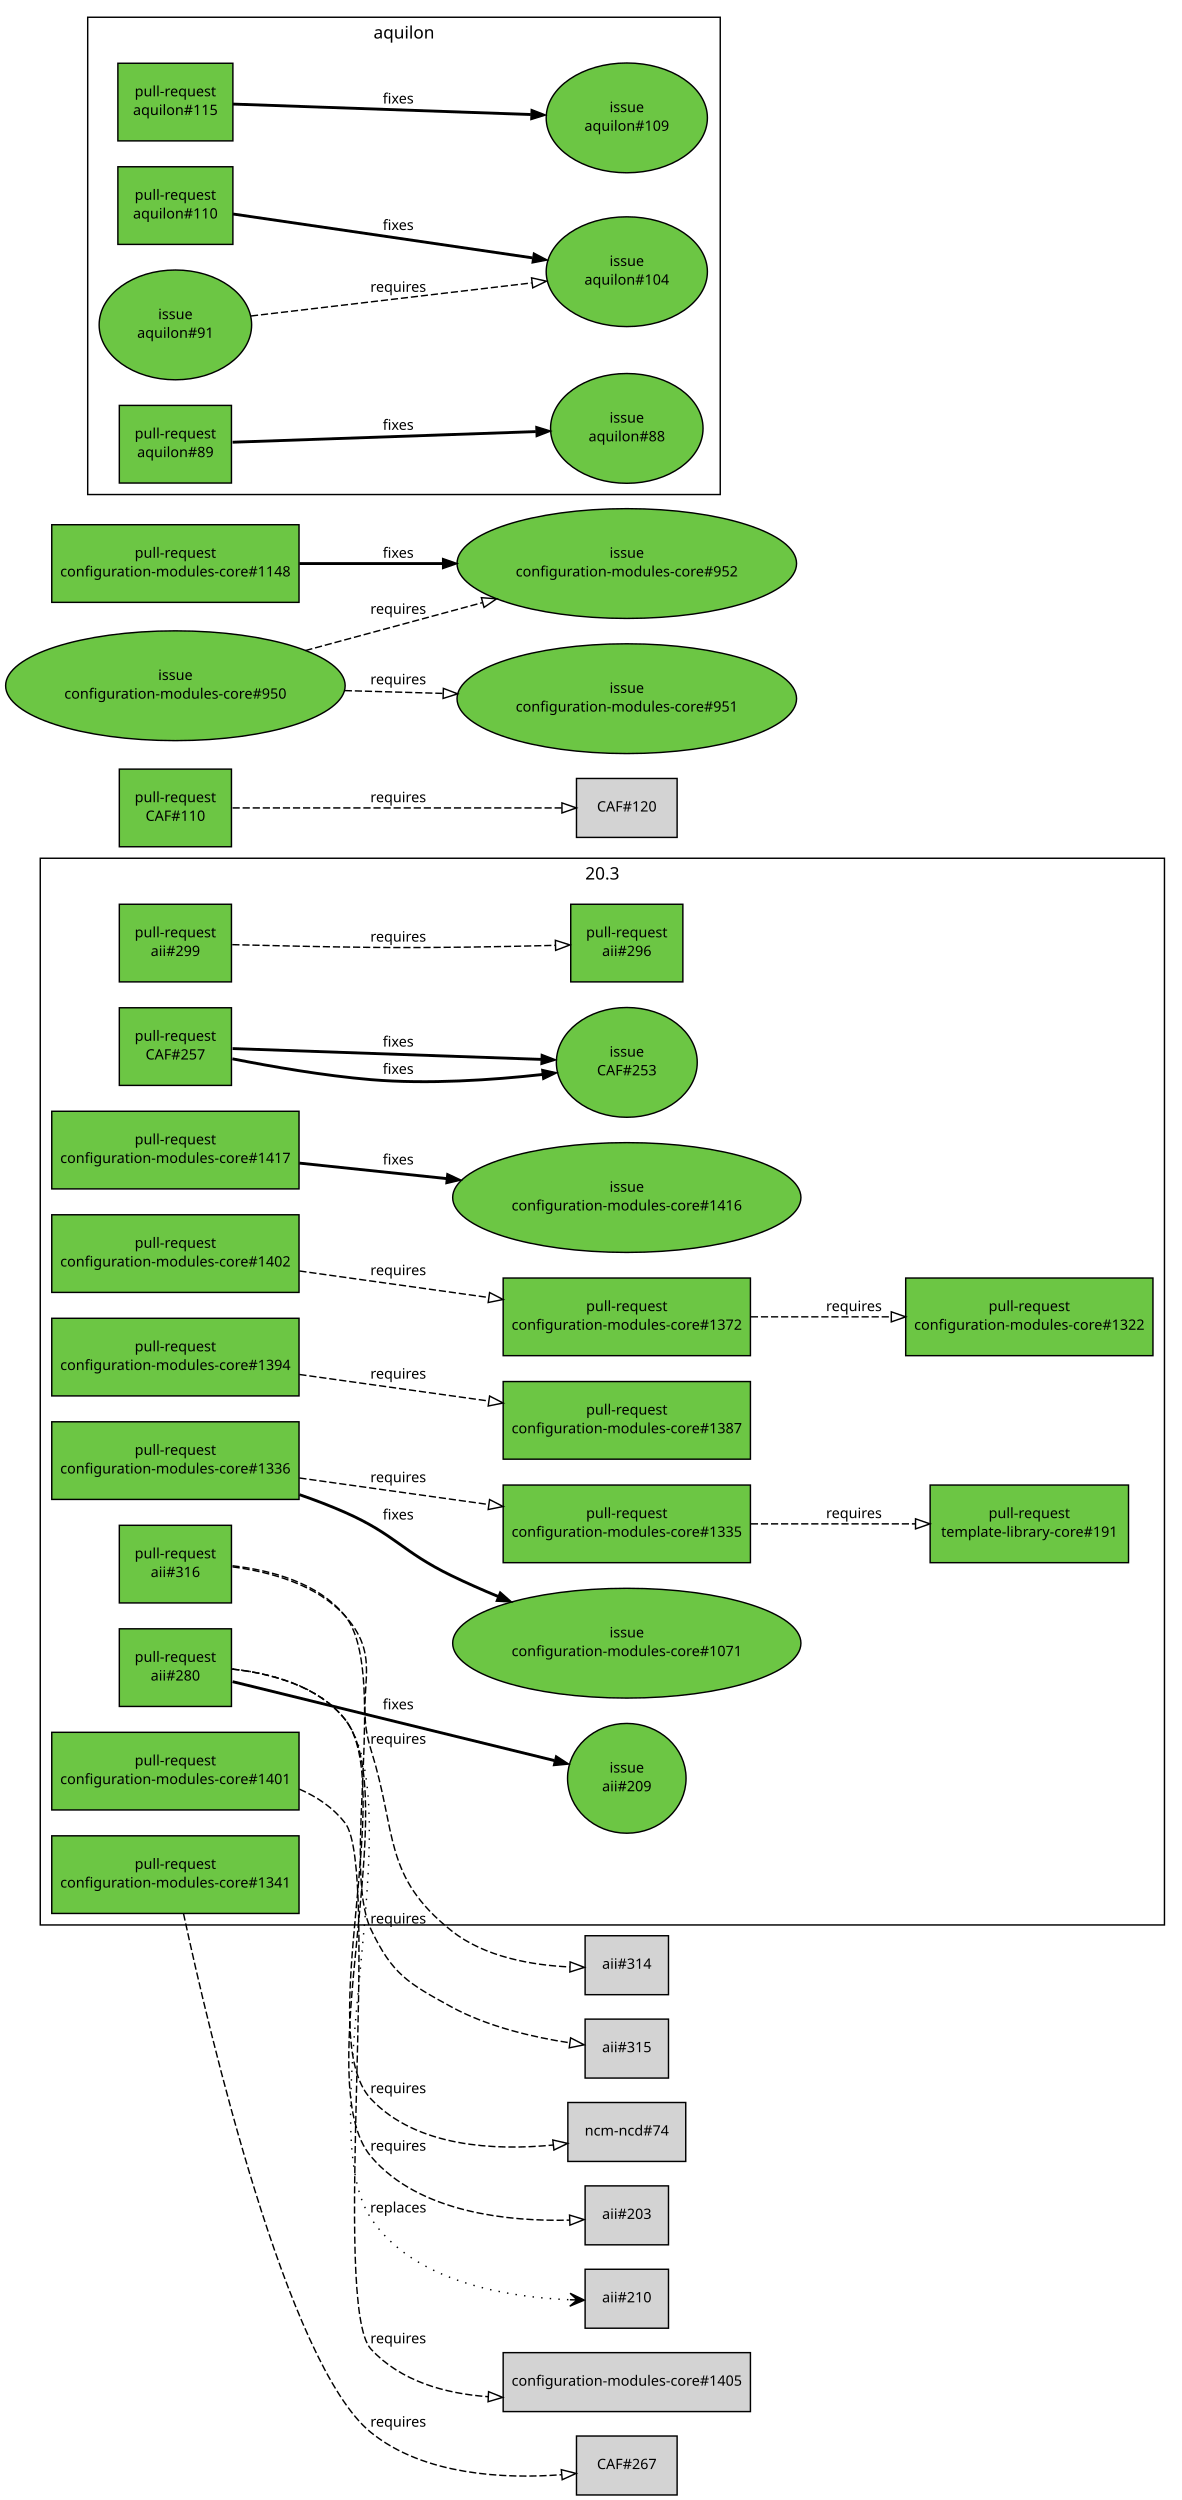
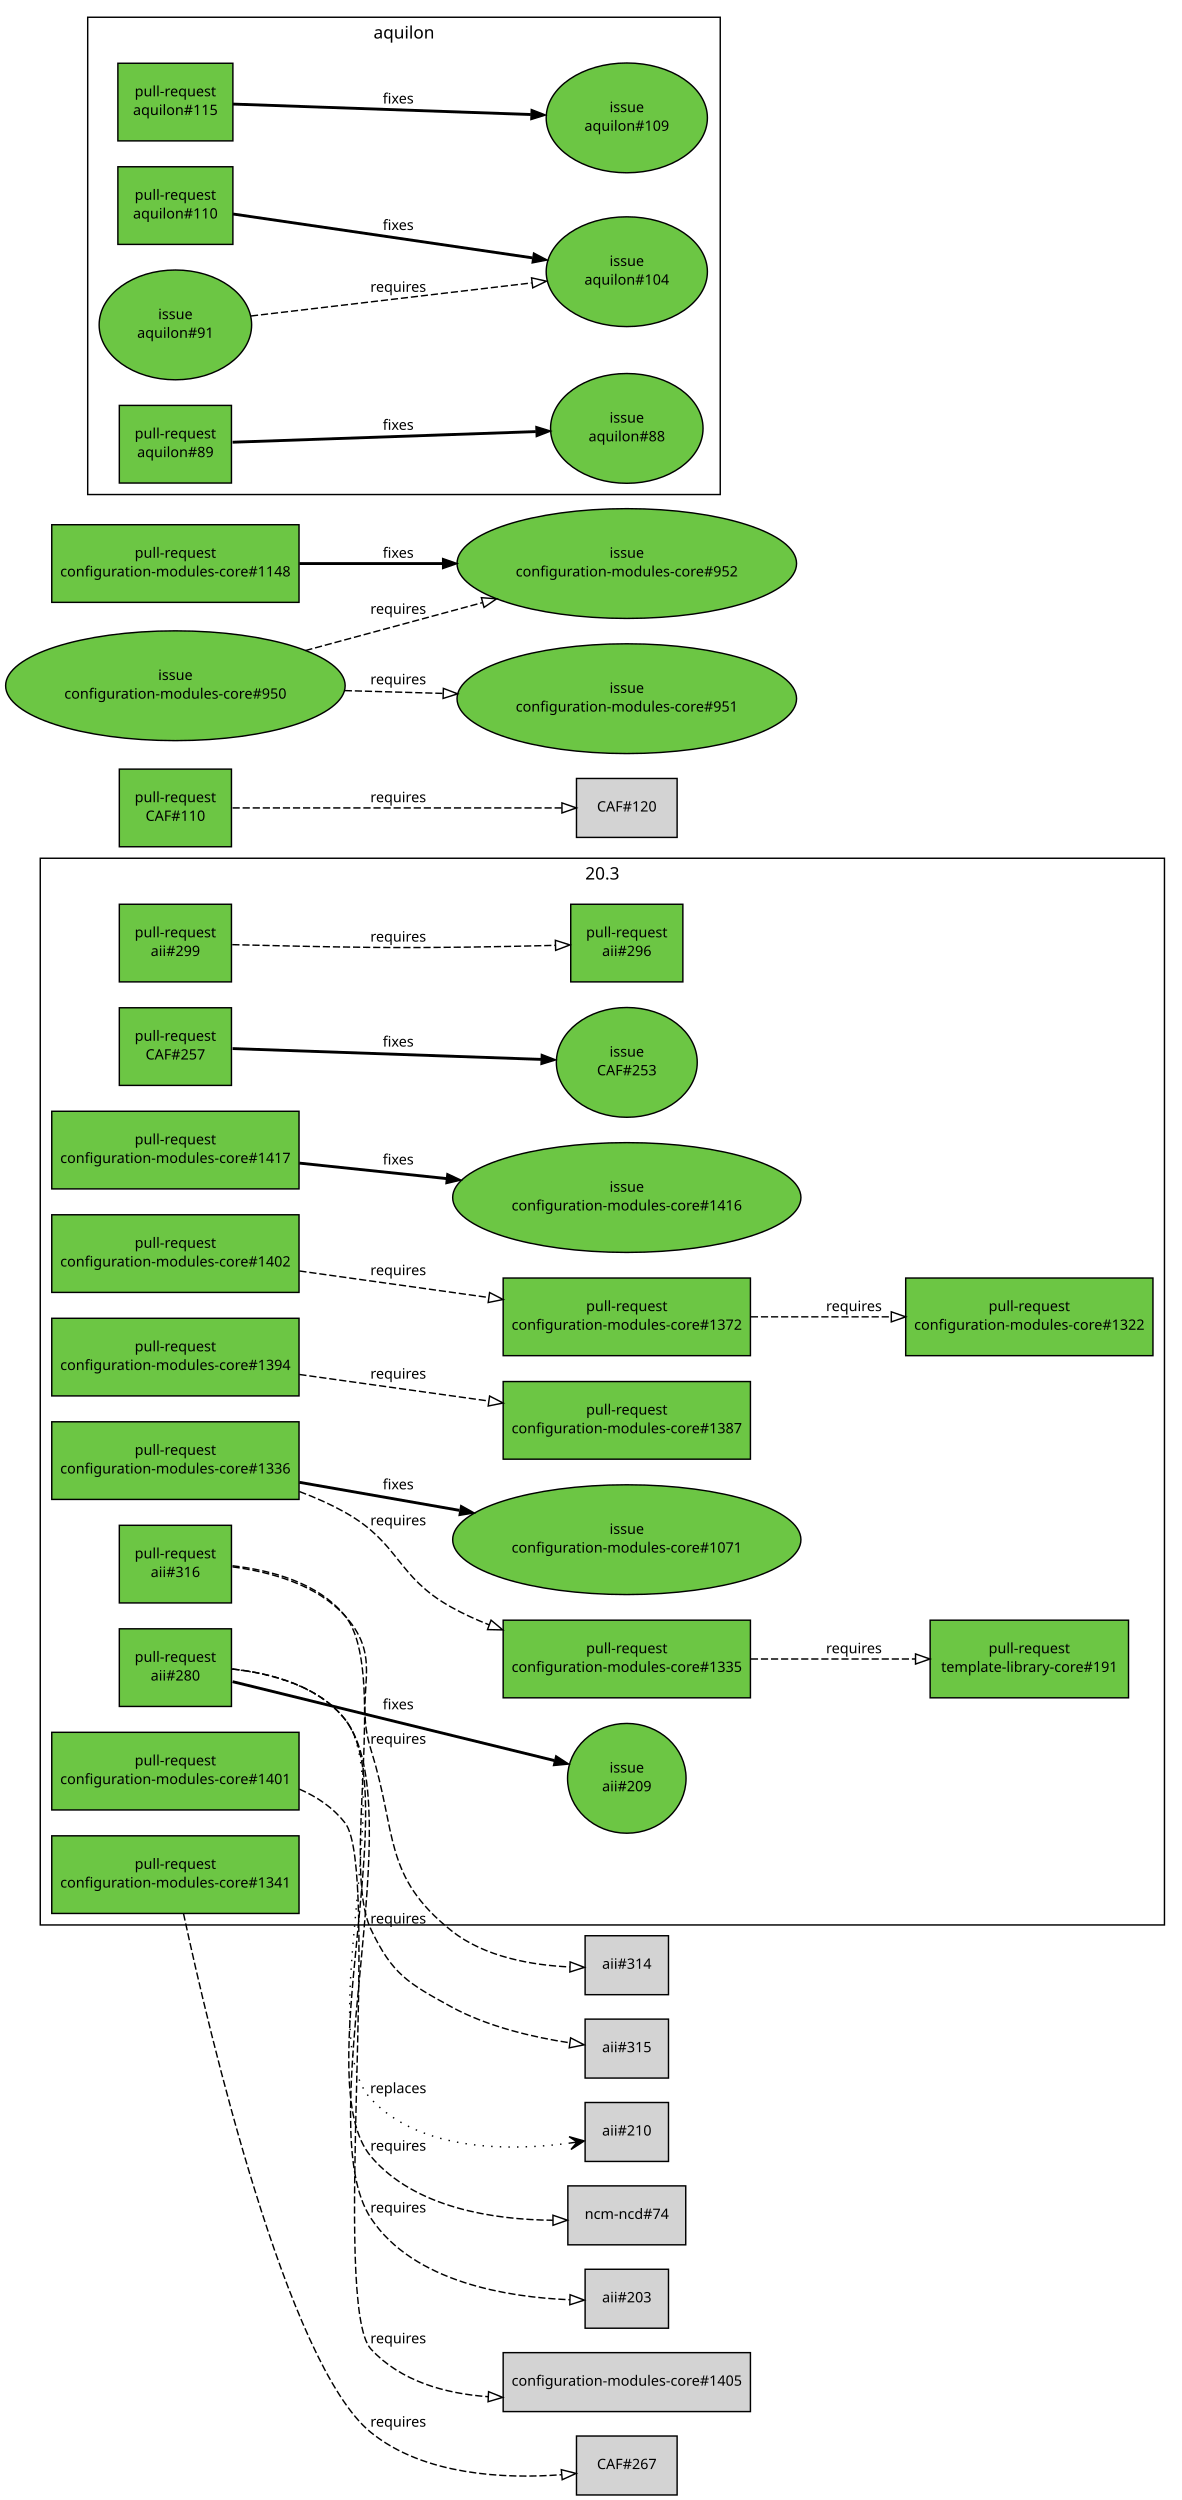
<svg xmlns="http://www.w3.org/2000/svg" xmlns:xlink="http://www.w3.org/1999/xlink" width="822pt" height="1739pt" viewBox="0.00 0.00 822.00 1739.00">
  <g id="graph1" class="graph" transform="scale(1 1) rotate(0) translate(4 1735)">
    <polygon fill="white" stroke="white" points="-4,5 -4,-1735 819,-1735 819,5 -4,5" />
    <g id="graph2" class="cluster">
      <polygon fill="none" stroke="black" points="24,-396 24,-1138 806,-1138 806,-396 24,-396" />
      <text text-anchor="middle" x="415" y="-1123.2" font-family="Sans" font-size="12.00">20.3</text>
    </g>
    <g id="graph3" class="cluster">
      <polygon fill="none" stroke="black" points="57,-1391 57,-1723 497,-1723 497,-1391 57,-1391" />
      <text text-anchor="middle" x="277" y="-1708.2" font-family="Sans" font-size="12.00">aquilon</text>
    </g>
    <g id="node1" class="node">
      <a xlink:href="https://github.com/quattor/aii/pull/316" xlink:title="aii-ks: generate kickstart repo entries based on SPMA configuration" target="_parent">
        <polygon fill="#6cc644" stroke="black" points="157,-674 79,-674 79,-620 157,-620 157,-674" />
        <text text-anchor="middle" x="118" y="-651" font-family="Sans" font-size="10.00">pull-request</text>
        <text text-anchor="middle" x="118" y="-638" font-family="Sans" font-size="10.00">aii#316</text>
      </a>
    </g>
    <g id="node3" class="node">
      <polygon fill="lightgrey" stroke="black" points="461,-388.5 403,-388.5 403,-347.5 461,-347.5 461,-388.5" />
      <text text-anchor="middle" x="432" y="-365.5" font-family="Sans" font-size="10.00">aii#314</text>
    </g>
    <g id="edge2" class="edge">
      <path fill="none" stroke="black" stroke-dasharray="5,2" d="M157.778,-645.07C183.717,-641.649 216.296,-632.888 236,-611 264.167,-579.71 241.369,-558.161 254,-518 272.385,-459.541 262.096,-430.219 310,-392 333.062,-373.601 366.272,-368.007 392.221,-366.789" />
      <polygon fill="none" stroke="black" points="392.585,-370.281 402.488,-366.513 392.397,-363.283 392.585,-370.281" />
      <text text-anchor="middle" x="273" y="-522" font-family="Sans" font-size="10.00">requires</text>
    </g>
    <g id="node5" class="node">
      <polygon fill="lightgrey" stroke="black" points="461,-330.5 403,-330.5 403,-289.5 461,-289.5 461,-330.5" />
      <text text-anchor="middle" x="432" y="-307.5" font-family="Sans" font-size="10.00">aii#315</text>
    </g>
    <g id="edge4" class="edge">
      <path fill="none" stroke="black" stroke-dasharray="5,2" d="M157.704,-645.838C184.132,-642.798 217.314,-634.177 236,-611 266.51,-573.158 233.164,-436.917 254,-393 268.82,-361.762 279.662,-355.585 310,-339 335.406,-325.111 367.343,-317.826 392.168,-314.032" />
      <polygon fill="none" stroke="black" points="392.912,-317.462 402.331,-312.61 391.943,-310.529 392.912,-317.462" />
      <text text-anchor="middle" x="273" y="-397" font-family="Sans" font-size="10.00">requires</text>
    </g>
    <g id="node6" class="node">
      <a xlink:href="https://github.com/quattor/aii/pull/299" xlink:title="aii-dhcp: support optional hostname ip verification" target="_parent">
        <polygon fill="#6cc644" stroke="black" points="157,-1106 79,-1106 79,-1052 157,-1052 157,-1106" />
        <text text-anchor="middle" x="118" y="-1083" font-family="Sans" font-size="10.00">pull-request</text>
        <text text-anchor="middle" x="118" y="-1070" font-family="Sans" font-size="10.00">aii#299</text>
      </a>
    </g>
    <g id="node8" class="node">
      <a xlink:href="https://github.com/quattor/aii/pull/296" xlink:title="DHCP plugin updates" target="_parent">
        <polygon fill="#6cc644" stroke="black" points="471,-1106 393,-1106 393,-1052 471,-1052 471,-1106" />
        <text text-anchor="middle" x="432" y="-1083" font-family="Sans" font-size="10.00">pull-request</text>
        <text text-anchor="middle" x="432" y="-1070" font-family="Sans" font-size="10.00">aii#296</text>
      </a>
    </g>
    <g id="edge6" class="edge">
      <path fill="none" stroke="black" stroke-dasharray="5,2" d="M157.571,-1077.9C184.705,-1077.2 221.529,-1076.36 254,-1076 297.318,-1075.52 346.561,-1076.47 382.256,-1077.42" />
      <polygon fill="none" stroke="black" points="382.318,-1080.92 392.411,-1077.7 382.512,-1073.93 382.318,-1080.92" />
      <text text-anchor="middle" x="273" y="-1080" font-family="Sans" font-size="10.00">requires</text>
    </g>
    <g id="node9" class="node">
      <a xlink:href="https://github.com/quattor/aii/pull/280" xlink:title="Support active configuration attribute for plugins" target="_parent">
        <polygon fill="#6cc644" stroke="black" points="157,-602 79,-602 79,-548 157,-548 157,-602" />
        <text text-anchor="middle" x="118" y="-579" font-family="Sans" font-size="10.00">pull-request</text>
        <text text-anchor="middle" x="118" y="-566" font-family="Sans" font-size="10.00">aii#280</text>
      </a>
    </g>
    <g id="node11" class="node">
      <a xlink:href="https://github.com/quattor/aii/issues/209" xlink:title="support ACTIVE_CONFIG" target="_parent">
        <ellipse fill="#6cc644" stroke="black" cx="432" cy="-498" rx="41.217" ry="38.184" />
        <text text-anchor="middle" x="432" y="-502" font-family="Sans" font-size="10.00">issue</text>
        <text text-anchor="middle" x="432" y="-489" font-family="Sans" font-size="10.00">aii#209</text>
      </a>
    </g>
    <g id="edge8" class="edge">
      <path fill="none" stroke="black" stroke-width="2" d="M157.768,-565.248C214.67,-551.294 319.303,-525.636 381.573,-510.366" />
      <polygon fill="black" stroke="black" points="382.684,-513.697 391.563,-507.916 381.017,-506.899 382.684,-513.697" />
      <text text-anchor="middle" x="273" y="-546" font-family="Sans" font-size="10.00">fixes</text>
    </g>
    <g id="node13" class="node">
-       <polygon fill="lightgrey" stroke="black" points="473,-272.5 391,-272.5 391,-231.5 473,-231.5 473,-272.5" />
-       <text text-anchor="middle" x="432" y="-249.5" font-family="Sans" font-size="10.00">ncm-ncd#74</text>
+       <polygon fill="lightgrey" stroke="black" points="473,-214.5 391,-214.5 391,-173.5 473,-173.5 473,-214.5" />
+       <text text-anchor="middle" x="432" y="-191.5" font-family="Sans" font-size="10.00">ncm-ncd#74</text>
    </g>
    <g id="edge10" class="edge">
-       <path fill="none" stroke="black" stroke-dasharray="5,2" d="M157.523,-573.954C184.045,-570.982 217.414,-562.394 236,-539 272.579,-492.959 213.695,-317.817 254,-275 285.699,-241.325 340.474,-238.967 380.912,-242.931" />
-       <polygon fill="none" stroke="black" points="380.53,-246.41 390.861,-244.06 381.32,-239.455 380.53,-246.41" />
-       <text text-anchor="middle" x="273" y="-279" font-family="Sans" font-size="10.00">requires</text>
+       <path fill="none" stroke="black" stroke-dasharray="5,2" d="M157.588,-574.005C184.14,-571.057 217.518,-562.477 236,-539 277.86,-485.826 210.312,-286.682 254,-235 284.48,-198.943 339.712,-190.958 380.596,-190.589" />
+       <polygon fill="none" stroke="black" points="380.638,-194.089 390.658,-190.647 380.678,-187.089 380.638,-194.089" />
+       <text text-anchor="middle" x="273" y="-239" font-family="Sans" font-size="10.00">requires</text>
    </g>
    <g id="node15" class="node">
-       <polygon fill="lightgrey" stroke="black" points="461,-214.5 403,-214.5 403,-173.5 461,-173.5 461,-214.5" />
-       <text text-anchor="middle" x="432" y="-191.5" font-family="Sans" font-size="10.00">aii#203</text>
+       <polygon fill="lightgrey" stroke="black" points="461,-156.5 403,-156.5 403,-115.5 461,-115.5 461,-156.5" />
+       <text text-anchor="middle" x="432" y="-133.5" font-family="Sans" font-size="10.00">aii#203</text>
    </g>
    <g id="edge12" class="edge">
-       <path fill="none" stroke="black" stroke-dasharray="5,2" d="M157.588,-574.005C184.14,-571.057 217.518,-562.477 236,-539 277.86,-485.826 210.312,-286.682 254,-235 287.5,-195.371 350.898,-189.652 392.287,-190.684" />
-       <polygon fill="none" stroke="black" points="392.175,-194.182 402.304,-191.075 392.448,-187.187 392.175,-194.182" />
-       <text text-anchor="middle" x="273" y="-239" font-family="Sans" font-size="10.00">requires</text>
+       <path fill="none" stroke="black" stroke-dasharray="5,2" d="M157.641,-574.047C184.218,-571.119 217.604,-562.544 236,-539 283.54,-478.155 211.254,-256.303 254,-192 283.74,-147.262 349.639,-136.986 392.374,-135.297" />
+       <polygon fill="none" stroke="black" points="392.531,-138.794 402.439,-135.04 392.353,-131.797 392.531,-138.794" />
+       <text text-anchor="middle" x="273" y="-196" font-family="Sans" font-size="10.00">requires</text>
    </g>
    <g id="node17" class="node">
-       <polygon fill="lightgrey" stroke="black" points="461,-156.5 403,-156.5 403,-115.5 461,-115.5 461,-156.5" />
-       <text text-anchor="middle" x="432" y="-133.5" font-family="Sans" font-size="10.00">aii#210</text>
+       <polygon fill="lightgrey" stroke="black" points="461,-272.5 403,-272.5 403,-231.5 461,-231.5 461,-272.5" />
+       <text text-anchor="middle" x="432" y="-249.5" font-family="Sans" font-size="10.00">aii#210</text>
    </g>
    <g id="edge14" class="edge">
-       <path fill="none" stroke="black" stroke-dasharray="1,5" d="M157.641,-574.047C184.218,-571.119 217.604,-562.544 236,-539 283.54,-478.155 211.254,-256.303 254,-192 283.74,-147.262 349.639,-136.986 392.374,-135.297" />
-       <polygon fill="black" stroke="black" points="402.439,-135.04 392.557,-139.794 397.44,-135.168 392.442,-135.295 392.442,-135.295 392.442,-135.295 397.44,-135.168 392.327,-130.797 402.439,-135.04 402.439,-135.04" />
-       <text text-anchor="middle" x="273" y="-196" font-family="Sans" font-size="10.00">replaces</text>
+       <path fill="none" stroke="black" stroke-dasharray="1,5" d="M157.523,-573.954C184.045,-570.982 217.414,-562.394 236,-539 272.579,-492.959 213.695,-317.817 254,-275 288.85,-237.978 351.589,-238.807 392.507,-244.276" />
+       <polygon fill="black" stroke="black" points="402.409,-245.746 391.857,-248.729 397.463,-245.012 392.517,-244.277 392.517,-244.277 392.517,-244.277 397.463,-245.012 393.178,-239.826 402.409,-245.746 402.409,-245.746" />
+       <text text-anchor="middle" x="273" y="-279" font-family="Sans" font-size="10.00">replaces</text>
    </g>
    <g id="node18" class="node">
      <a xlink:href="https://github.com/quattor/CAF/pull/257" xlink:title="Process: run process as another user" target="_parent">
        <polygon fill="#6cc644" stroke="black" points="157,-1034 79,-1034 79,-980 157,-980 157,-1034" />
        <text text-anchor="middle" x="118" y="-1011" font-family="Sans" font-size="10.00">pull-request</text>
        <text text-anchor="middle" x="118" y="-998" font-family="Sans" font-size="10.00">CAF#257</text>
      </a>
    </g>
    <g id="node20" class="node">
      <a xlink:href="https://github.com/quattor/CAF/issues/253" xlink:title="CAF::Process: Include an option to execute the command as an specific user" target="_parent">
        <ellipse fill="#6cc644" stroke="black" cx="432" cy="-996" rx="48.998" ry="38.184" />
        <text text-anchor="middle" x="432" y="-1000" font-family="Sans" font-size="10.00">issue</text>
        <text text-anchor="middle" x="432" y="-987" font-family="Sans" font-size="10.00">CAF#253</text>
      </a>
    </g>
    <g id="edge16" class="edge">
-       <path fill="none" stroke="black" stroke-width="2" d="M157.648,-998.49C184.658,-993.139 221.308,-986.745 254,-984 293.749,-980.663 338.554,-983.72 373.267,-987.583" />
-       <polygon fill="black" stroke="black" points="372.9,-991.064 383.238,-988.745 373.71,-984.111 372.9,-991.064" />
-       <text text-anchor="middle" x="273" y="-988" font-family="Sans" font-size="10.00">fixes</text>
-     </g>
-     <g id="edge18" class="edge">
      <path fill="none" stroke="black" stroke-width="2" d="M157.768,-1005.61C211.934,-1003.71 309.353,-1000.3 372.308,-998.091" />
      <polygon fill="black" stroke="black" points="372.617,-1001.58 382.488,-997.734 372.372,-994.587 372.617,-1001.58" />
      <text text-anchor="middle" x="273" y="-1007" font-family="Sans" font-size="10.00">fixes</text>
    </g>
-     <g id="node22" class="node">
+     <g id="node21" class="node">
      <a xlink:href="https://github.com/quattor/CAF/pull/110" xlink:title="CAF::Download class: API proposal" target="_parent">
        <polygon fill="#6cc644" stroke="black" points="157,-1200 79,-1200 79,-1146 157,-1146 157,-1200" />
        <text text-anchor="middle" x="118" y="-1177" font-family="Sans" font-size="10.00">pull-request</text>
        <text text-anchor="middle" x="118" y="-1164" font-family="Sans" font-size="10.00">CAF#110</text>
      </a>
    </g>
-     <g id="node24" class="node">
+     <g id="node23" class="node">
      <polygon fill="lightgrey" stroke="black" points="467,-1193.5 397,-1193.5 397,-1152.5 467,-1152.5 467,-1193.5" />
      <text text-anchor="middle" x="432" y="-1170.5" font-family="Sans" font-size="10.00">CAF#120</text>
    </g>
-     <g id="edge20" class="edge">
+     <g id="edge18" class="edge">
      <path fill="none" stroke="black" stroke-dasharray="5,2" d="M157.768,-1173C216.269,-1173 325.221,-1173 386.719,-1173" />
      <polygon fill="none" stroke="black" points="386.897,-1176.5 396.897,-1173 386.897,-1169.5 386.897,-1176.5" />
      <text text-anchor="middle" x="273" y="-1177" font-family="Sans" font-size="10.00">requires</text>
    </g>
-     <g id="node25" class="node">
+     <g id="node24" class="node">
      <a xlink:href="https://github.com/quattor/configuration-modules-core/pull/1417" xlink:title="ncm-puppet: Document string quoting behaviour" target="_parent">
        <polygon fill="#6cc644" stroke="black" points="204,-962 32,-962 32,-908 204,-908 204,-962" />
        <text text-anchor="middle" x="118" y="-939" font-family="Sans" font-size="10.00">pull-request</text>
        <text text-anchor="middle" x="118" y="-926" font-family="Sans" font-size="10.00">configuration-modules-core#1417</text>
      </a>
    </g>
-     <g id="node27" class="node">
+     <g id="node26" class="node">
      <a xlink:href="https://github.com/quattor/configuration-modules-core/issues/1416" xlink:title="ncm-puppet: document behaviour when quoting strings" target="_parent">
        <ellipse fill="#6cc644" stroke="black" cx="432" cy="-902" rx="121.122" ry="38.184" />
        <text text-anchor="middle" x="432" y="-906" font-family="Sans" font-size="10.00">issue</text>
        <text text-anchor="middle" x="432" y="-893" font-family="Sans" font-size="10.00">configuration-modules-core#1416</text>
      </a>
    </g>
-     <g id="edge22" class="edge">
+     <g id="edge20" class="edge">
      <path fill="none" stroke="black" stroke-width="2" d="M204.217,-925.939C235.779,-922.622 272.167,-918.798 306.466,-915.193" />
      <polygon fill="black" stroke="black" points="306.976,-918.659 316.556,-914.133 306.245,-911.697 306.976,-918.659" />
      <text text-anchor="middle" x="273" y="-925" font-family="Sans" font-size="10.00">fixes</text>
    </g>
-     <g id="node28" class="node">
+     <g id="node27" class="node">
      <a xlink:href="https://github.com/quattor/configuration-modules-core/pull/1402" xlink:title="ncm-network: always enable the network service" target="_parent">
        <polygon fill="#6cc644" stroke="black" points="204,-890 32,-890 32,-836 204,-836 204,-890" />
        <text text-anchor="middle" x="118" y="-867" font-family="Sans" font-size="10.00">pull-request</text>
        <text text-anchor="middle" x="118" y="-854" font-family="Sans" font-size="10.00">configuration-modules-core#1402</text>
      </a>
    </g>
-     <g id="node30" class="node">
+     <g id="node29" class="node">
      <a xlink:href="https://github.com/quattor/configuration-modules-core/pull/1372" xlink:title="ncm-network: support ethtool channels" target="_parent">
        <polygon fill="#6cc644" stroke="black" points="518,-846 346,-846 346,-792 518,-792 518,-846" />
        <text text-anchor="middle" x="432" y="-823" font-family="Sans" font-size="10.00">pull-request</text>
        <text text-anchor="middle" x="432" y="-810" font-family="Sans" font-size="10.00">configuration-modules-core#1372</text>
      </a>
    </g>
-     <g id="edge24" class="edge">
+     <g id="edge22" class="edge">
      <path fill="none" stroke="black" stroke-dasharray="5,2" d="M204.217,-850.919C245.061,-845.195 293.988,-838.339 336.009,-832.451" />
      <polygon fill="none" stroke="black" points="336.558,-835.908 345.975,-831.054 335.586,-828.976 336.558,-835.908" />
      <text text-anchor="middle" x="273" y="-848" font-family="Sans" font-size="10.00">requires</text>
    </g>
-     <g id="node38" class="node">
+     <g id="node37" class="node">
      <a xlink:href="https://github.com/quattor/configuration-modules-core/pull/1322" xlink:title="ncm-network: support rules and routes using routing tables" target="_parent">
        <polygon fill="#6cc644" stroke="black" points="798,-846 626,-846 626,-792 798,-792 798,-846" />
        <text text-anchor="middle" x="712" y="-823" font-family="Sans" font-size="10.00">pull-request</text>
        <text text-anchor="middle" x="712" y="-810" font-family="Sans" font-size="10.00">configuration-modules-core#1322</text>
      </a>
    </g>
-     <g id="edge30" class="edge">
+     <g id="edge28" class="edge">
      <path fill="none" stroke="black" stroke-dasharray="5,2" d="M518.294,-819C549.177,-819 584.171,-819 615.836,-819" />
      <polygon fill="none" stroke="black" points="615.991,-822.5 625.991,-819 615.991,-815.5 615.991,-822.5" />
      <text text-anchor="middle" x="590" y="-823" font-family="Sans" font-size="10.00">requires</text>
    </g>
-     <g id="node31" class="node">
+     <g id="node30" class="node">
      <a xlink:href="https://github.com/quattor/configuration-modules-core/pull/1401" xlink:title="ncm-spma: yumdnf: initial dnf/yum4 based on yum" target="_parent">
        <polygon fill="#6cc644" stroke="black" points="204,-530 32,-530 32,-476 204,-476 204,-530" />
        <text text-anchor="middle" x="118" y="-507" font-family="Sans" font-size="10.00">pull-request</text>
        <text text-anchor="middle" x="118" y="-494" font-family="Sans" font-size="10.00">configuration-modules-core#1401</text>
      </a>
    </g>
-     <g id="node33" class="node">
+     <g id="node32" class="node">
      <polygon fill="lightgrey" stroke="black" points="518,-98.5 346,-98.5 346,-57.5 518,-57.5 518,-98.5" />
      <text text-anchor="middle" x="432" y="-75.5" font-family="Sans" font-size="10.00">configuration-modules-core#1405</text>
    </g>
-     <g id="edge26" class="edge">
+     <g id="edge24" class="edge">
      <path fill="none" stroke="black" stroke-dasharray="5,2" d="M204.232,-490.488C216.529,-485.109 227.772,-477.559 236,-467 261.025,-434.883 226.374,-130.91 254,-101 274.609,-78.687 305.332,-70.032 335.479,-67.868" />
      <polygon fill="none" stroke="black" points="335.847,-71.355 345.665,-67.373 335.507,-64.363 335.847,-71.355" />
      <text text-anchor="middle" x="273" y="-105" font-family="Sans" font-size="10.00">requires</text>
    </g>
-     <g id="node34" class="node">
+     <g id="node33" class="node">
      <a xlink:href="https://github.com/quattor/configuration-modules-core/pull/1394" xlink:title="ncm-metaconfig generic templates" target="_parent">
        <polygon fill="#6cc644" stroke="black" points="204,-818 32,-818 32,-764 204,-764 204,-818" />
        <text text-anchor="middle" x="118" y="-795" font-family="Sans" font-size="10.00">pull-request</text>
        <text text-anchor="middle" x="118" y="-782" font-family="Sans" font-size="10.00">configuration-modules-core#1394</text>
      </a>
    </g>
-     <g id="node36" class="node">
+     <g id="node35" class="node">
      <a xlink:href="https://github.com/quattor/configuration-modules-core/pull/1387" xlink:title="ncm-metaconfig: the content should not only be a dict" target="_parent">
        <polygon fill="#6cc644" stroke="black" points="518,-774 346,-774 346,-720 518,-720 518,-774" />
        <text text-anchor="middle" x="432" y="-751" font-family="Sans" font-size="10.00">pull-request</text>
        <text text-anchor="middle" x="432" y="-738" font-family="Sans" font-size="10.00">configuration-modules-core#1387</text>
      </a>
    </g>
-     <g id="edge28" class="edge">
+     <g id="edge26" class="edge">
      <path fill="none" stroke="black" stroke-dasharray="5,2" d="M204.217,-778.919C245.061,-773.195 293.988,-766.339 336.009,-760.451" />
      <polygon fill="none" stroke="black" points="336.558,-763.908 345.975,-759.054 335.586,-756.976 336.558,-763.908" />
      <text text-anchor="middle" x="273" y="-776" font-family="Sans" font-size="10.00">requires</text>
    </g>
-     <g id="node39" class="node">
+     <g id="node38" class="node">
      <a xlink:href="https://github.com/quattor/configuration-modules-core/pull/1341" xlink:title="ncm-metaconfig: switch to CAF::ServiceActions" target="_parent">
        <polygon fill="#6cc644" stroke="black" points="204,-458 32,-458 32,-404 204,-404 204,-458" />
        <text text-anchor="middle" x="118" y="-435" font-family="Sans" font-size="10.00">pull-request</text>
        <text text-anchor="middle" x="118" y="-422" font-family="Sans" font-size="10.00">configuration-modules-core#1341</text>
      </a>
    </g>
-     <g id="node41" class="node">
+     <g id="node40" class="node">
      <polygon fill="lightgrey" stroke="black" points="467,-40.5 397,-40.5 397,0.5 467,0.5 467,-40.5" />
      <text text-anchor="middle" x="432" y="-17.5" font-family="Sans" font-size="10.00">CAF#267</text>
    </g>
-     <g id="edge32" class="edge">
+     <g id="edge30" class="edge">
      <path fill="none" stroke="black" stroke-dasharray="5,2" d="M123.645,-403.929C140.913,-323.804 195.427,-90.471 254,-43 291,-13.014 347.268,-10.635 386.608,-13.587" />
      <polygon fill="none" stroke="black" points="386.451,-17.087 396.723,-14.49 387.074,-10.114 386.451,-17.087" />
      <text text-anchor="middle" x="273" y="-47" font-family="Sans" font-size="10.00">requires</text>
    </g>
-     <g id="node42" class="node">
+     <g id="node41" class="node">
      <a xlink:href="https://github.com/quattor/configuration-modules-core/pull/1336" xlink:title="ncm-network: Add support for CAF::Service actions after changes" target="_parent">
        <polygon fill="#6cc644" stroke="black" points="204,-746 32,-746 32,-692 204,-692 204,-746" />
        <text text-anchor="middle" x="118" y="-723" font-family="Sans" font-size="10.00">pull-request</text>
        <text text-anchor="middle" x="118" y="-710" font-family="Sans" font-size="10.00">configuration-modules-core#1336</text>
      </a>
    </g>
-     <g id="node44" class="node">
+     <g id="node43" class="node">
      <a xlink:href="https://github.com/quattor/configuration-modules-core/pull/1335" xlink:title="ncm-metaconfig: Remove caf_service_action type to allow reuse" target="_parent">
-         <polygon fill="#6cc644" stroke="black" points="518,-702 346,-702 346,-648 518,-648 518,-702" />
-         <text text-anchor="middle" x="432" y="-679" font-family="Sans" font-size="10.00">pull-request</text>
-         <text text-anchor="middle" x="432" y="-666" font-family="Sans" font-size="10.00">configuration-modules-core#1335</text>
+         <polygon fill="#6cc644" stroke="black" points="518,-608 346,-608 346,-554 518,-554 518,-608" />
+         <text text-anchor="middle" x="432" y="-585" font-family="Sans" font-size="10.00">pull-request</text>
+         <text text-anchor="middle" x="432" y="-572" font-family="Sans" font-size="10.00">configuration-modules-core#1335</text>
+       </a>
+     </g>
+     <g id="edge32" class="edge">
+       <path fill="none" stroke="black" stroke-dasharray="5,2" d="M204.256,-697.485C215.25,-693.367 226.105,-688.564 236,-683 274.414,-661.401 271.488,-638.422 310,-617 318.236,-612.419 327.116,-608.365 336.197,-604.789" />
+       <polygon fill="none" stroke="black" points="337.572,-608.012 345.715,-601.234 335.122,-601.454 337.572,-608.012" />
+       <text text-anchor="middle" x="273" y="-674" font-family="Sans" font-size="10.00">requires</text>
+     </g>
+     <g id="node45" class="node">
+       <a xlink:href="https://github.com/quattor/configuration-modules-core/issues/1071" xlink:title="ncm-network: support daemons to restart after network changes" target="_parent">
+         <ellipse fill="#6cc644" stroke="black" cx="432" cy="-664" rx="121.122" ry="38.184" />
+         <text text-anchor="middle" x="432" y="-668" font-family="Sans" font-size="10.00">issue</text>
+         <text text-anchor="middle" x="432" y="-655" font-family="Sans" font-size="10.00">configuration-modules-core#1071</text>
      </a>
    </g>
    <g id="edge34" class="edge">
-       <path fill="none" stroke="black" stroke-dasharray="5,2" d="M204.217,-706.919C245.061,-701.195 293.988,-694.339 336.009,-688.451" />
-       <polygon fill="none" stroke="black" points="336.558,-691.908 345.975,-687.054 335.586,-684.976 336.558,-691.908" />
-       <text text-anchor="middle" x="273" y="-704" font-family="Sans" font-size="10.00">requires</text>
-     </g>
-     <g id="node46" class="node">
-       <a xlink:href="https://github.com/quattor/configuration-modules-core/issues/1071" xlink:title="ncm-network: support daemons to restart after network changes" target="_parent">
-         <ellipse fill="#6cc644" stroke="black" cx="432" cy="-592" rx="121.122" ry="38.184" />
-         <text text-anchor="middle" x="432" y="-596" font-family="Sans" font-size="10.00">issue</text>
-         <text text-anchor="middle" x="432" y="-583" font-family="Sans" font-size="10.00">configuration-modules-core#1071</text>
+       <path fill="none" stroke="black" stroke-width="2" d="M204.217,-703.898C238.57,-697.881 278.64,-690.862 315.511,-684.404" />
+       <polygon fill="black" stroke="black" points="316.572,-687.772 325.818,-682.599 315.364,-680.877 316.572,-687.772" />
+       <text text-anchor="middle" x="273" y="-699" font-family="Sans" font-size="10.00">fixes</text>
+     </g>
+     <g id="node47" class="node">
+       <a xlink:href="https://github.com/quattor/template-library-core/pull/191" xlink:title="Allow the caf_service_action to be used by multiple components" target="_parent">
+         <polygon fill="#6cc644" stroke="black" points="781,-608 643,-608 643,-554 781,-554 781,-608" />
+         <text text-anchor="middle" x="712" y="-585" font-family="Sans" font-size="10.00">pull-request</text>
+         <text text-anchor="middle" x="712" y="-572" font-family="Sans" font-size="10.00">template-library-core#191</text>
      </a>
    </g>
    <g id="edge36" class="edge">
-       <path fill="none" stroke="black" stroke-width="2" d="M204.282,-695.323C215.107,-691.583 225.912,-687.46 236,-683 270.996,-667.528 275.58,-655.715 310,-639 320.368,-633.965 331.424,-629.078 342.486,-624.479" />
-       <polygon fill="black" stroke="black" points="343.832,-627.709 351.764,-620.686 341.184,-621.23 343.832,-627.709" />
-       <text text-anchor="middle" x="273" y="-678" font-family="Sans" font-size="10.00">fixes</text>
+       <path fill="none" stroke="black" stroke-dasharray="5,2" d="M518.294,-581C554.71,-581 596.84,-581 632.49,-581" />
+       <polygon fill="none" stroke="black" points="632.847,-584.5 642.847,-581 632.847,-577.5 632.847,-584.5" />
+       <text text-anchor="middle" x="590" y="-585" font-family="Sans" font-size="10.00">requires</text>
    </g>
    <g id="node48" class="node">
-       <a xlink:href="https://github.com/quattor/template-library-core/pull/191" xlink:title="Allow the caf_service_action to be used by multiple components" target="_parent">
-         <polygon fill="#6cc644" stroke="black" points="781,-702 643,-702 643,-648 781,-648 781,-702" />
-         <text text-anchor="middle" x="712" y="-679" font-family="Sans" font-size="10.00">pull-request</text>
-         <text text-anchor="middle" x="712" y="-666" font-family="Sans" font-size="10.00">template-library-core#191</text>
-       </a>
-     </g>
-     <g id="edge38" class="edge">
-       <path fill="none" stroke="black" stroke-dasharray="5,2" d="M518.294,-675C554.71,-675 596.84,-675 632.49,-675" />
-       <polygon fill="none" stroke="black" points="632.847,-678.5 642.847,-675 632.847,-671.5 632.847,-678.5" />
-       <text text-anchor="middle" x="590" y="-679" font-family="Sans" font-size="10.00">requires</text>
-     </g>
-     <g id="node49" class="node">
      <a xlink:href="https://github.com/quattor/configuration-modules-core/pull/1148" xlink:title="ncm-spma: Remove support from groups from spma yumng backend" target="_parent">
        <polygon fill="#6cc644" stroke="black" points="204,-1370 32,-1370 32,-1316 204,-1316 204,-1370" />
        <text text-anchor="middle" x="118" y="-1347" font-family="Sans" font-size="10.00">pull-request</text>
        <text text-anchor="middle" x="118" y="-1334" font-family="Sans" font-size="10.00">configuration-modules-core#1148</text>
      </a>
    </g>
-     <g id="node51" class="node">
+     <g id="node50" class="node">
      <a xlink:href="https://github.com/quattor/configuration-modules-core/issues/952" xlink:title="ncm-spma (yumng): Remove support for package groups" target="_parent">
        <ellipse fill="#6cc644" stroke="black" cx="432" cy="-1343" rx="118.087" ry="38.184" />
        <text text-anchor="middle" x="432" y="-1347" font-family="Sans" font-size="10.00">issue</text>
        <text text-anchor="middle" x="432" y="-1334" font-family="Sans" font-size="10.00">configuration-modules-core#952</text>
      </a>
    </g>
-     <g id="edge40" class="edge">
+     <g id="edge38" class="edge">
      <path fill="none" stroke="black" stroke-width="2" d="M204.217,-1343C234.903,-1343 270.151,-1343 303.606,-1343" />
      <polygon fill="black" stroke="black" points="303.924,-1346.5 313.924,-1343 303.924,-1339.5 303.924,-1346.5" />
      <text text-anchor="middle" x="273" y="-1347" font-family="Sans" font-size="10.00">fixes</text>
    </g>
-     <g id="node52" class="node">
+     <g id="node51" class="node">
      <a xlink:href="https://github.com/quattor/configuration-modules-core/issues/950" xlink:title="ncm-spma: Remove support for package groups from yum backends" target="_parent">
        <ellipse fill="#6cc644" stroke="black" cx="118" cy="-1258" rx="118.087" ry="38.184" />
        <text text-anchor="middle" x="118" y="-1262" font-family="Sans" font-size="10.00">issue</text>
        <text text-anchor="middle" x="118" y="-1249" font-family="Sans" font-size="10.00">configuration-modules-core#950</text>
      </a>
    </g>
-     <g id="edge44" class="edge">
+     <g id="edge42" class="edge">
      <path fill="none" stroke="black" stroke-dasharray="5,2" d="M208.401,-1282.47C246.98,-1292.92 292.147,-1305.14 331.747,-1315.86" />
      <polygon fill="none" stroke="black" points="330.855,-1319.25 341.422,-1318.48 332.684,-1312.49 330.855,-1319.25" />
      <text text-anchor="middle" x="273" y="-1308" font-family="Sans" font-size="10.00">requires</text>
    </g>
-     <g id="node54" class="node">
+     <g id="node53" class="node">
      <a xlink:href="https://github.com/quattor/configuration-modules-core/issues/951" xlink:title="ncm-spma (yum): Remove support for package groups" target="_parent">
        <ellipse fill="#6cc644" stroke="black" cx="432" cy="-1249" rx="118.087" ry="38.184" />
        <text text-anchor="middle" x="432" y="-1253" font-family="Sans" font-size="10.00">issue</text>
        <text text-anchor="middle" x="432" y="-1240" font-family="Sans" font-size="10.00">configuration-modules-core#951</text>
      </a>
    </g>
-     <g id="edge42" class="edge">
+     <g id="edge40" class="edge">
      <path fill="none" stroke="black" stroke-dasharray="5,2" d="M235.815,-1254.62C258.074,-1253.99 281.456,-1253.31 304.01,-1252.67" />
      <polygon fill="none" stroke="black" points="304.412,-1256.16 314.308,-1252.37 304.212,-1249.16 304.412,-1256.16" />
      <text text-anchor="middle" x="273" y="-1259" font-family="Sans" font-size="10.00">requires</text>
    </g>
-     <g id="node56" class="node">
+     <g id="node55" class="node">
      <a xlink:href="https://github.com/quattor/aquilon/pull/115" xlink:title="services: insert service data early in the object template" target="_parent">
        <polygon fill="#6cc644" stroke="black" points="158,-1691 78,-1691 78,-1637 158,-1637 158,-1691" />
        <text text-anchor="middle" x="118" y="-1668" font-family="Sans" font-size="10.00">pull-request</text>
        <text text-anchor="middle" x="118" y="-1655" font-family="Sans" font-size="10.00">aquilon#115</text>
      </a>
    </g>
-     <g id="node58" class="node">
+     <g id="node57" class="node">
      <a xlink:href="https://github.com/quattor/aquilon/issues/109" xlink:title="Why service configuration is included so late in the plenary object?" target="_parent">
        <ellipse fill="#6cc644" stroke="black" cx="432" cy="-1653" rx="56.068" ry="38.184" />
        <text text-anchor="middle" x="432" y="-1657" font-family="Sans" font-size="10.00">issue</text>
        <text text-anchor="middle" x="432" y="-1644" font-family="Sans" font-size="10.00">aquilon#109</text>
      </a>
    </g>
-     <g id="edge46" class="edge">
+     <g id="edge44" class="edge">
      <path fill="none" stroke="black" stroke-width="2" d="M158.087,-1662.6C210.318,-1660.77 302.376,-1657.54 365.228,-1655.34" />
      <polygon fill="black" stroke="black" points="365.57,-1658.83 375.441,-1654.98 365.325,-1651.83 365.57,-1658.83" />
      <text text-anchor="middle" x="273" y="-1663" font-family="Sans" font-size="10.00">fixes</text>
    </g>
-     <g id="node59" class="node">
+     <g id="node58" class="node">
      <a xlink:href="https://github.com/quattor/aquilon/pull/110" xlink:title="Change site and machine namespace to use continent name" target="_parent">
        <polygon fill="#6cc644" stroke="black" points="158,-1619 78,-1619 78,-1565 158,-1565 158,-1619" />
        <text text-anchor="middle" x="118" y="-1596" font-family="Sans" font-size="10.00">pull-request</text>
        <text text-anchor="middle" x="118" y="-1583" font-family="Sans" font-size="10.00">aquilon#110</text>
      </a>
    </g>
-     <g id="node61" class="node">
+     <g id="node60" class="node">
      <a xlink:href="https://github.com/quattor/aquilon/issues/104" xlink:title="1.12.62: location related templates cannot be used" target="_parent">
        <ellipse fill="#6cc644" stroke="black" cx="432" cy="-1546" rx="56.068" ry="38.184" />
        <text text-anchor="middle" x="432" y="-1550" font-family="Sans" font-size="10.00">issue</text>
        <text text-anchor="middle" x="432" y="-1537" font-family="Sans" font-size="10.00">aquilon#104</text>
      </a>
    </g>
-     <g id="edge48" class="edge">
+     <g id="edge46" class="edge">
      <path fill="none" stroke="black" stroke-width="2" d="M158.087,-1586.13C210.631,-1578.43 303.481,-1564.83 366.355,-1555.62" />
      <polygon fill="black" stroke="black" points="367.178,-1559.03 376.565,-1554.12 366.163,-1552.11 367.178,-1559.03" />
      <text text-anchor="middle" x="273" y="-1575" font-family="Sans" font-size="10.00">fixes</text>
    </g>
-     <g id="node62" class="node">
+     <g id="node61" class="node">
      <a xlink:href="https://github.com/quattor/aquilon/issues/91" xlink:title="1.12.58: city timezone is not passed to the object template" target="_parent">
        <ellipse fill="#6cc644" stroke="black" cx="118" cy="-1509" rx="53.033" ry="38.184" />
        <text text-anchor="middle" x="118" y="-1513" font-family="Sans" font-size="10.00">issue</text>
        <text text-anchor="middle" x="118" y="-1500" font-family="Sans" font-size="10.00">aquilon#91</text>
      </a>
    </g>
-     <g id="edge50" class="edge">
+     <g id="edge48" class="edge">
      <path fill="none" stroke="black" stroke-dasharray="5,2" d="M170.557,-1515.19C224.248,-1521.52 307.764,-1531.36 365.906,-1538.21" />
      <polygon fill="none" stroke="black" points="365.751,-1541.72 376.092,-1539.41 366.57,-1534.77 365.751,-1541.72" />
      <text text-anchor="middle" x="273" y="-1532" font-family="Sans" font-size="10.00">requires</text>
    </g>
-     <g id="node64" class="node">
+     <g id="node63" class="node">
      <a xlink:href="https://github.com/quattor/aquilon/pull/89" xlink:title="Broker: pass archetype to the object profile" target="_parent">
        <polygon fill="#6cc644" stroke="black" points="157,-1453 79,-1453 79,-1399 157,-1399 157,-1453" />
        <text text-anchor="middle" x="118" y="-1430" font-family="Sans" font-size="10.00">pull-request</text>
        <text text-anchor="middle" x="118" y="-1417" font-family="Sans" font-size="10.00">aquilon#89</text>
      </a>
    </g>
-     <g id="node66" class="node">
+     <g id="node65" class="node">
      <a xlink:href="https://github.com/quattor/aquilon/issues/88" xlink:title="1.12.58: the broker should pass the archetype to the object template" target="_parent">
        <ellipse fill="#6cc644" stroke="black" cx="432" cy="-1437" rx="53.033" ry="38.184" />
        <text text-anchor="middle" x="432" y="-1441" font-family="Sans" font-size="10.00">issue</text>
        <text text-anchor="middle" x="432" y="-1428" font-family="Sans" font-size="10.00">aquilon#88</text>
      </a>
    </g>
-     <g id="edge52" class="edge">
+     <g id="edge50" class="edge">
      <path fill="none" stroke="black" stroke-width="2" d="M157.768,-1427.39C210.918,-1429.26 305.713,-1432.58 368.729,-1434.78" />
      <polygon fill="black" stroke="black" points="368.829,-1438.29 378.945,-1435.14 369.074,-1431.29 368.829,-1438.29" />
      <text text-anchor="middle" x="273" y="-1436" font-family="Sans" font-size="10.00">fixes</text>
    </g>
  </g>
</svg>
